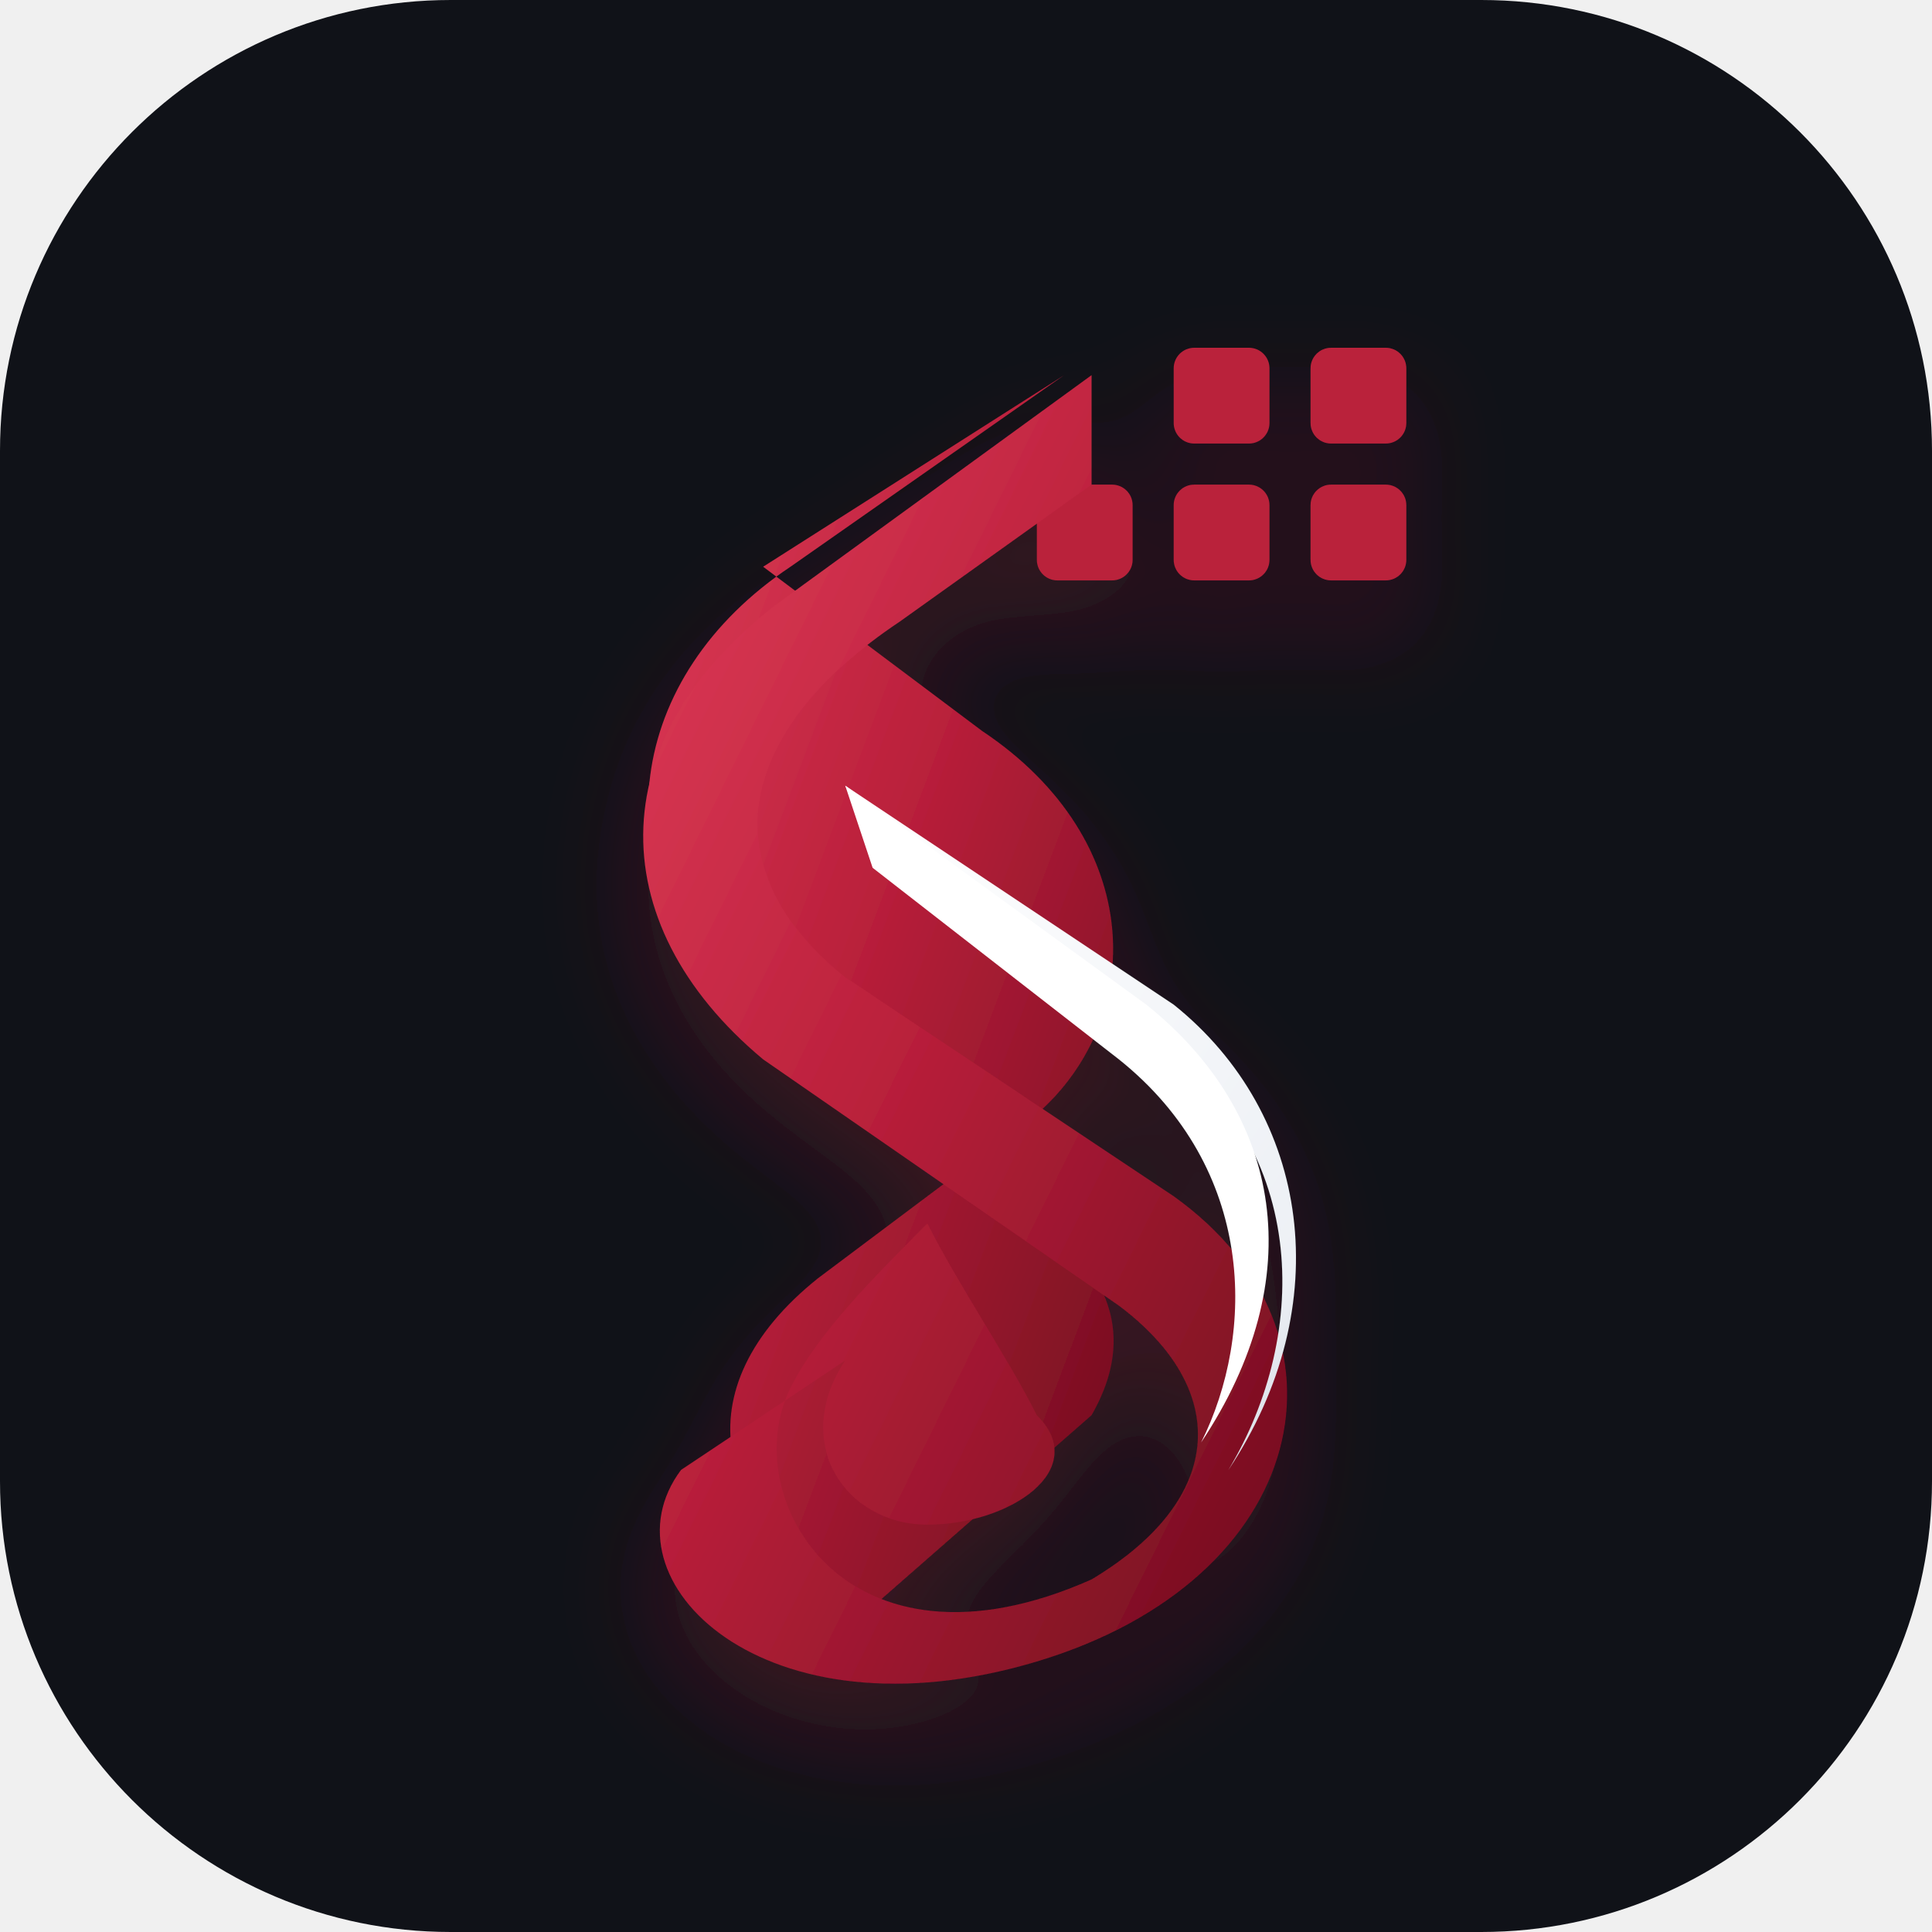
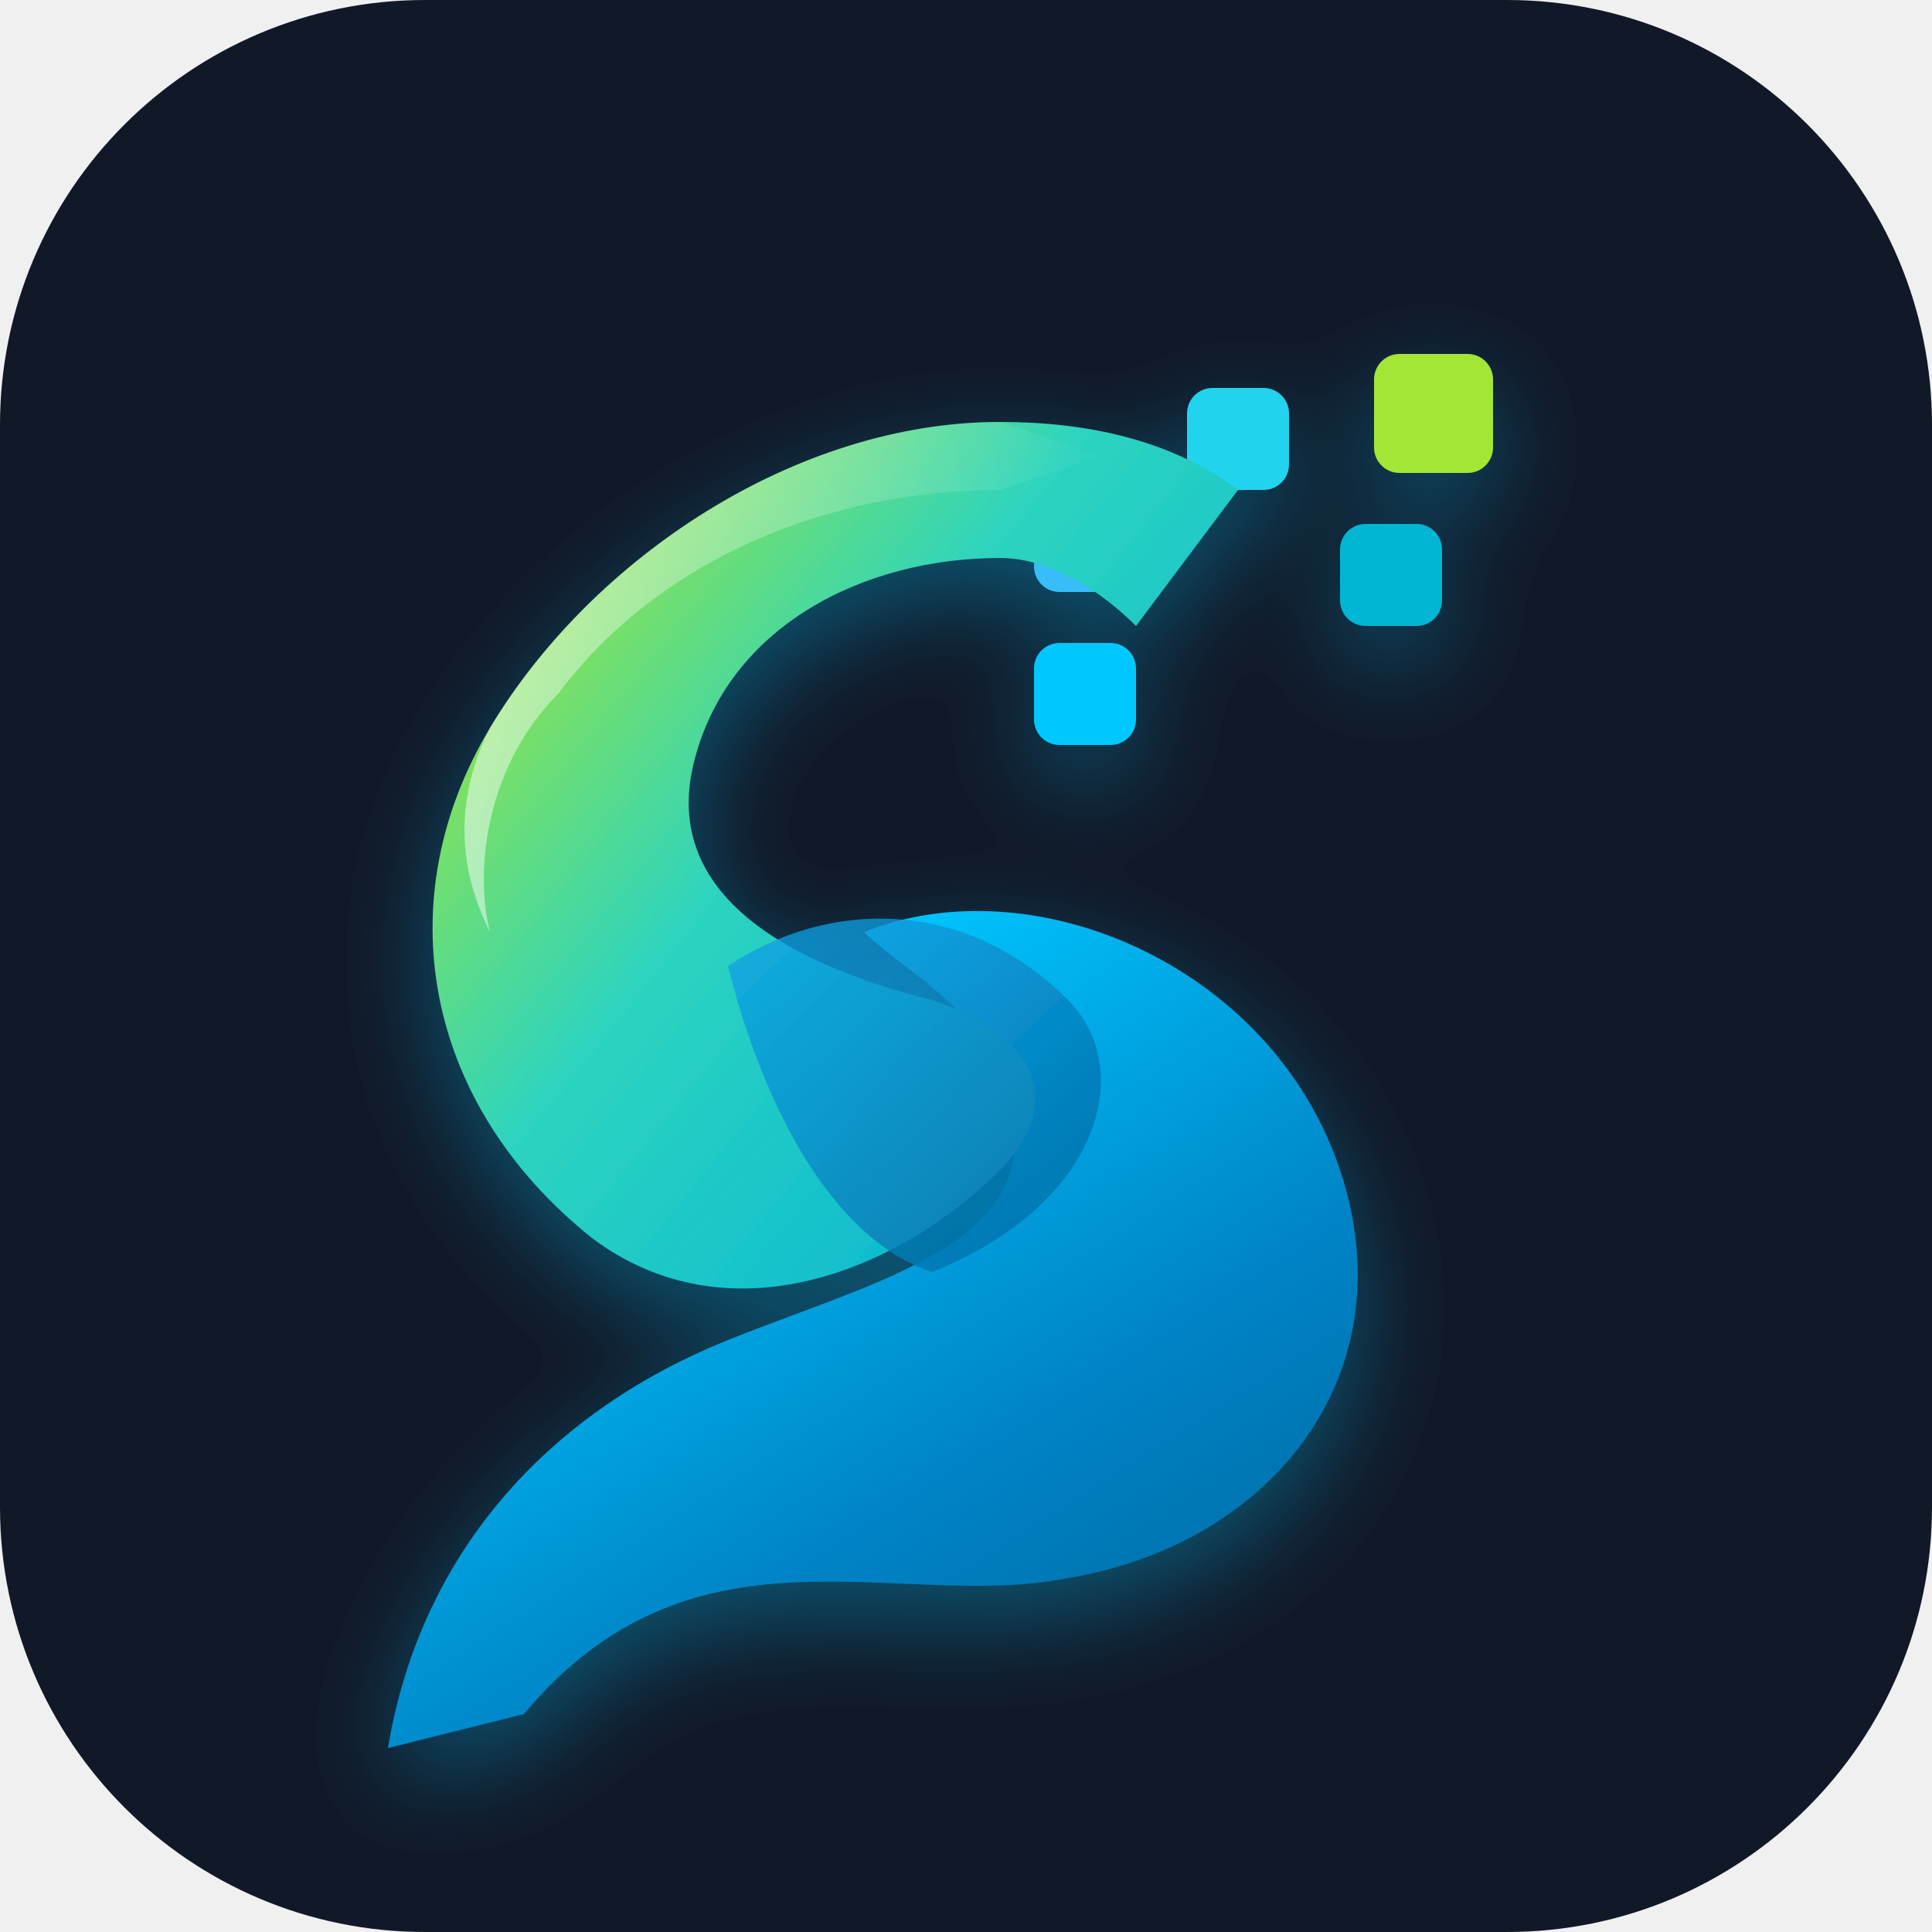
- <svg xmlns="http://www.w3.org/2000/svg" viewBox="0 0 120 120" width="100%" height="100%">
+ <svg xmlns="http://www.w3.org/2000/svg" viewBox="0 0 100 100" width="100%" height="100%">
  <defs>
-     <linearGradient id="crimsonGrad" x1="0%" y1="0%" x2="100%" y2="100%">
-       <stop offset="0%" stop-color="#E23E5B" />
-       <stop offset="45%" stop-color="#BA203B" />
-       <stop offset="100%" stop-color="#6F0C1D" />
+     <linearGradient id="favTopGrad" x1="10%" y1="10%" x2="90%" y2="80%">
+       <stop offset="0%" stop-color="#A3E635" />
+       <stop offset="45%" stop-color="#2DD4BF" />
+       <stop offset="100%" stop-color="#06B6D4" />
    </linearGradient>
-     <linearGradient id="whiteFoldGrad" x1="0%" y1="0%" x2="100%" y2="100%">
-       <stop offset="0%" stop-color="#FFFFFF" />
-       <stop offset="85%" stop-color="#EDF0F5" />
-       <stop offset="100%" stop-color="#CFD6E0" />
+     <linearGradient id="favBottomGrad" x1="20%" y1="20%" x2="80%" y2="100%">
+       <stop offset="0%" stop-color="#00C8FF" />
+       <stop offset="60%" stop-color="#0284C7" />
+       <stop offset="100%" stop-color="#0369A1" />
    </linearGradient>
-     <linearGradient id="shadowGrad" x1="0%" y1="0%" x2="100%" y2="0%">
-       <stop offset="0%" stop-color="#000000" stop-opacity="0.35" />
-       <stop offset="100%" stop-color="#000000" stop-opacity="0" />
+     <linearGradient id="favFoldGrad" x1="0%" y1="0%" x2="100%" y2="100%">
+       <stop offset="0%" stop-color="#0EA5E9" stop-opacity="0.9" />
+       <stop offset="100%" stop-color="#0369A1" stop-opacity="1" />
    </linearGradient>
-     <filter id="glow" x="-20%" y="-20%" width="140%" height="140%">
-       <feDropShadow dx="0" dy="4" stdDeviation="4" flood-color="#BA203B" flood-opacity="0.25" />
+     <linearGradient id="favHighlight" x1="0%" y1="0%" x2="100%" y2="0%">
+       <stop offset="0%" stop-color="#FFFFFF" stop-opacity="0.5" />
+       <stop offset="100%" stop-color="#FFFFFF" stop-opacity="0" />
+     </linearGradient>
+     <filter id="favGlow" x="-20%" y="-20%" width="140%" height="140%">
+       <feDropShadow dx="0" dy="2" stdDeviation="3" flood-color="#00C8FF" flood-opacity="0.35" />
    </filter>
  </defs>
-   <rect width="120" height="120" rx="28" fill="#101218" />
-   <g transform="translate(10, 8) scale(0.85)" filter="url(#glow)">
-     <rect x="74" y="16" width="7" height="7" rx="1.5" fill="#BA203B" />
-     <rect x="84" y="16" width="7" height="7" rx="1.5" fill="#BA203B" />
-     <rect x="74" y="26" width="7" height="7" rx="1.5" fill="#BA203B" />
-     <rect x="84" y="26" width="7" height="7" rx="1.5" fill="#BA203B" />
-     <rect x="64" y="26" width="7" height="7" rx="1.5" fill="#BA203B" />
-     <path d="M 66 18           L 46 32           C 34 40 32 54 42 64           L 62 78           C 68 82 72 87 68 94           L 52 108          C 40 102 38 92 48 84          L 64 72          C 72 65 72 52 60 44          L 44 32          Z" fill="url(#crimsonGrad)" />
-     <path d="M 68 18           L 46 34          C 32 44 32 58 44 68          L 70 86          C 78 92 78 100 68 106          C 50 114 42 100 46 92          C 48 88 52 84 56 80          C 58 84 62 90 64 94          C 68 98 62 102 56 102          C 50 102 46 96 50 90          L 38 98          C 32 106 44 118 64 112          C 84 106 88 88 74 78          L 50 62          C 40 54 42 44 54 36          L 68 26          Z" fill="url(#crimsonGrad)" />
-     <path d="M 50 48          L 74 64          C 84 72 86 86 78 98          C 84 88 84 74 72 66          L 52 52          Z" fill="url(#whiteFoldGrad)" />
-     <path d="M 50 48           L 72 64           C 82 72 84 84 76 96          C 80 88 80 76 70 68          L 52 54          Z" fill="#FFFFFF" />
+   <rect width="100" height="100" rx="22" fill="#111827" />
+   <g transform="translate(6, 6) scale(0.88)" filter="url(#favGlow)">
+     <rect x="74" y="14" width="7" height="7" rx="1.5" fill="#A3E635" />
+     <rect x="63" y="16" width="6" height="6" rx="1.5" fill="#22D3EE" />
+     <rect x="72" y="24" width="6" height="6" rx="1.5" fill="#06B6D4" />
+     <rect x="54" y="22" width="6" height="6" rx="1.5" fill="#38BDF8" />
+     <rect x="54" y="31" width="6" height="6" rx="1.5" fill="#00C8FF" />
+     <path d="M 44 48          C 54 44 68 50 72 62          C 76 74 68 84 56 86          C 46 88 34 82 24 94          L 16 96          C 18 84 26 76 36 72          C 46 68 56 66 52 56          C 50 52 46 50 44 48          Z" fill="url(#favBottomGrad)" />
+     <path d="M 52 18          C 40 18 28 26 22 36          C 16 46 18 58 28 66          C 36 72 46 68 52 62          C 56 58 54 54 48 52          C 40 50 32 46 34 38          C 36 30 44 26 52 26          C 55 26 58 28 60 30          L 66 22          C 62 19 57 18 52 18          Z" fill="url(#favTopGrad)" />
+     <path d="M 36 50          C 42 46 50 46 56 52          C 60 56 58 64 48 68          C 42 66 38 58 36 50          Z" fill="url(#favFoldGrad)" opacity="0.85" />
+     <path d="M 52 18          C 40 18 28 26 22 36          C 20 40 20 44 22 48          C 21 44 22 38 26 34          C 32 26 42 22 52 22          L 58 20          Z" fill="url(#favHighlight)" />
  </g>
</svg>
